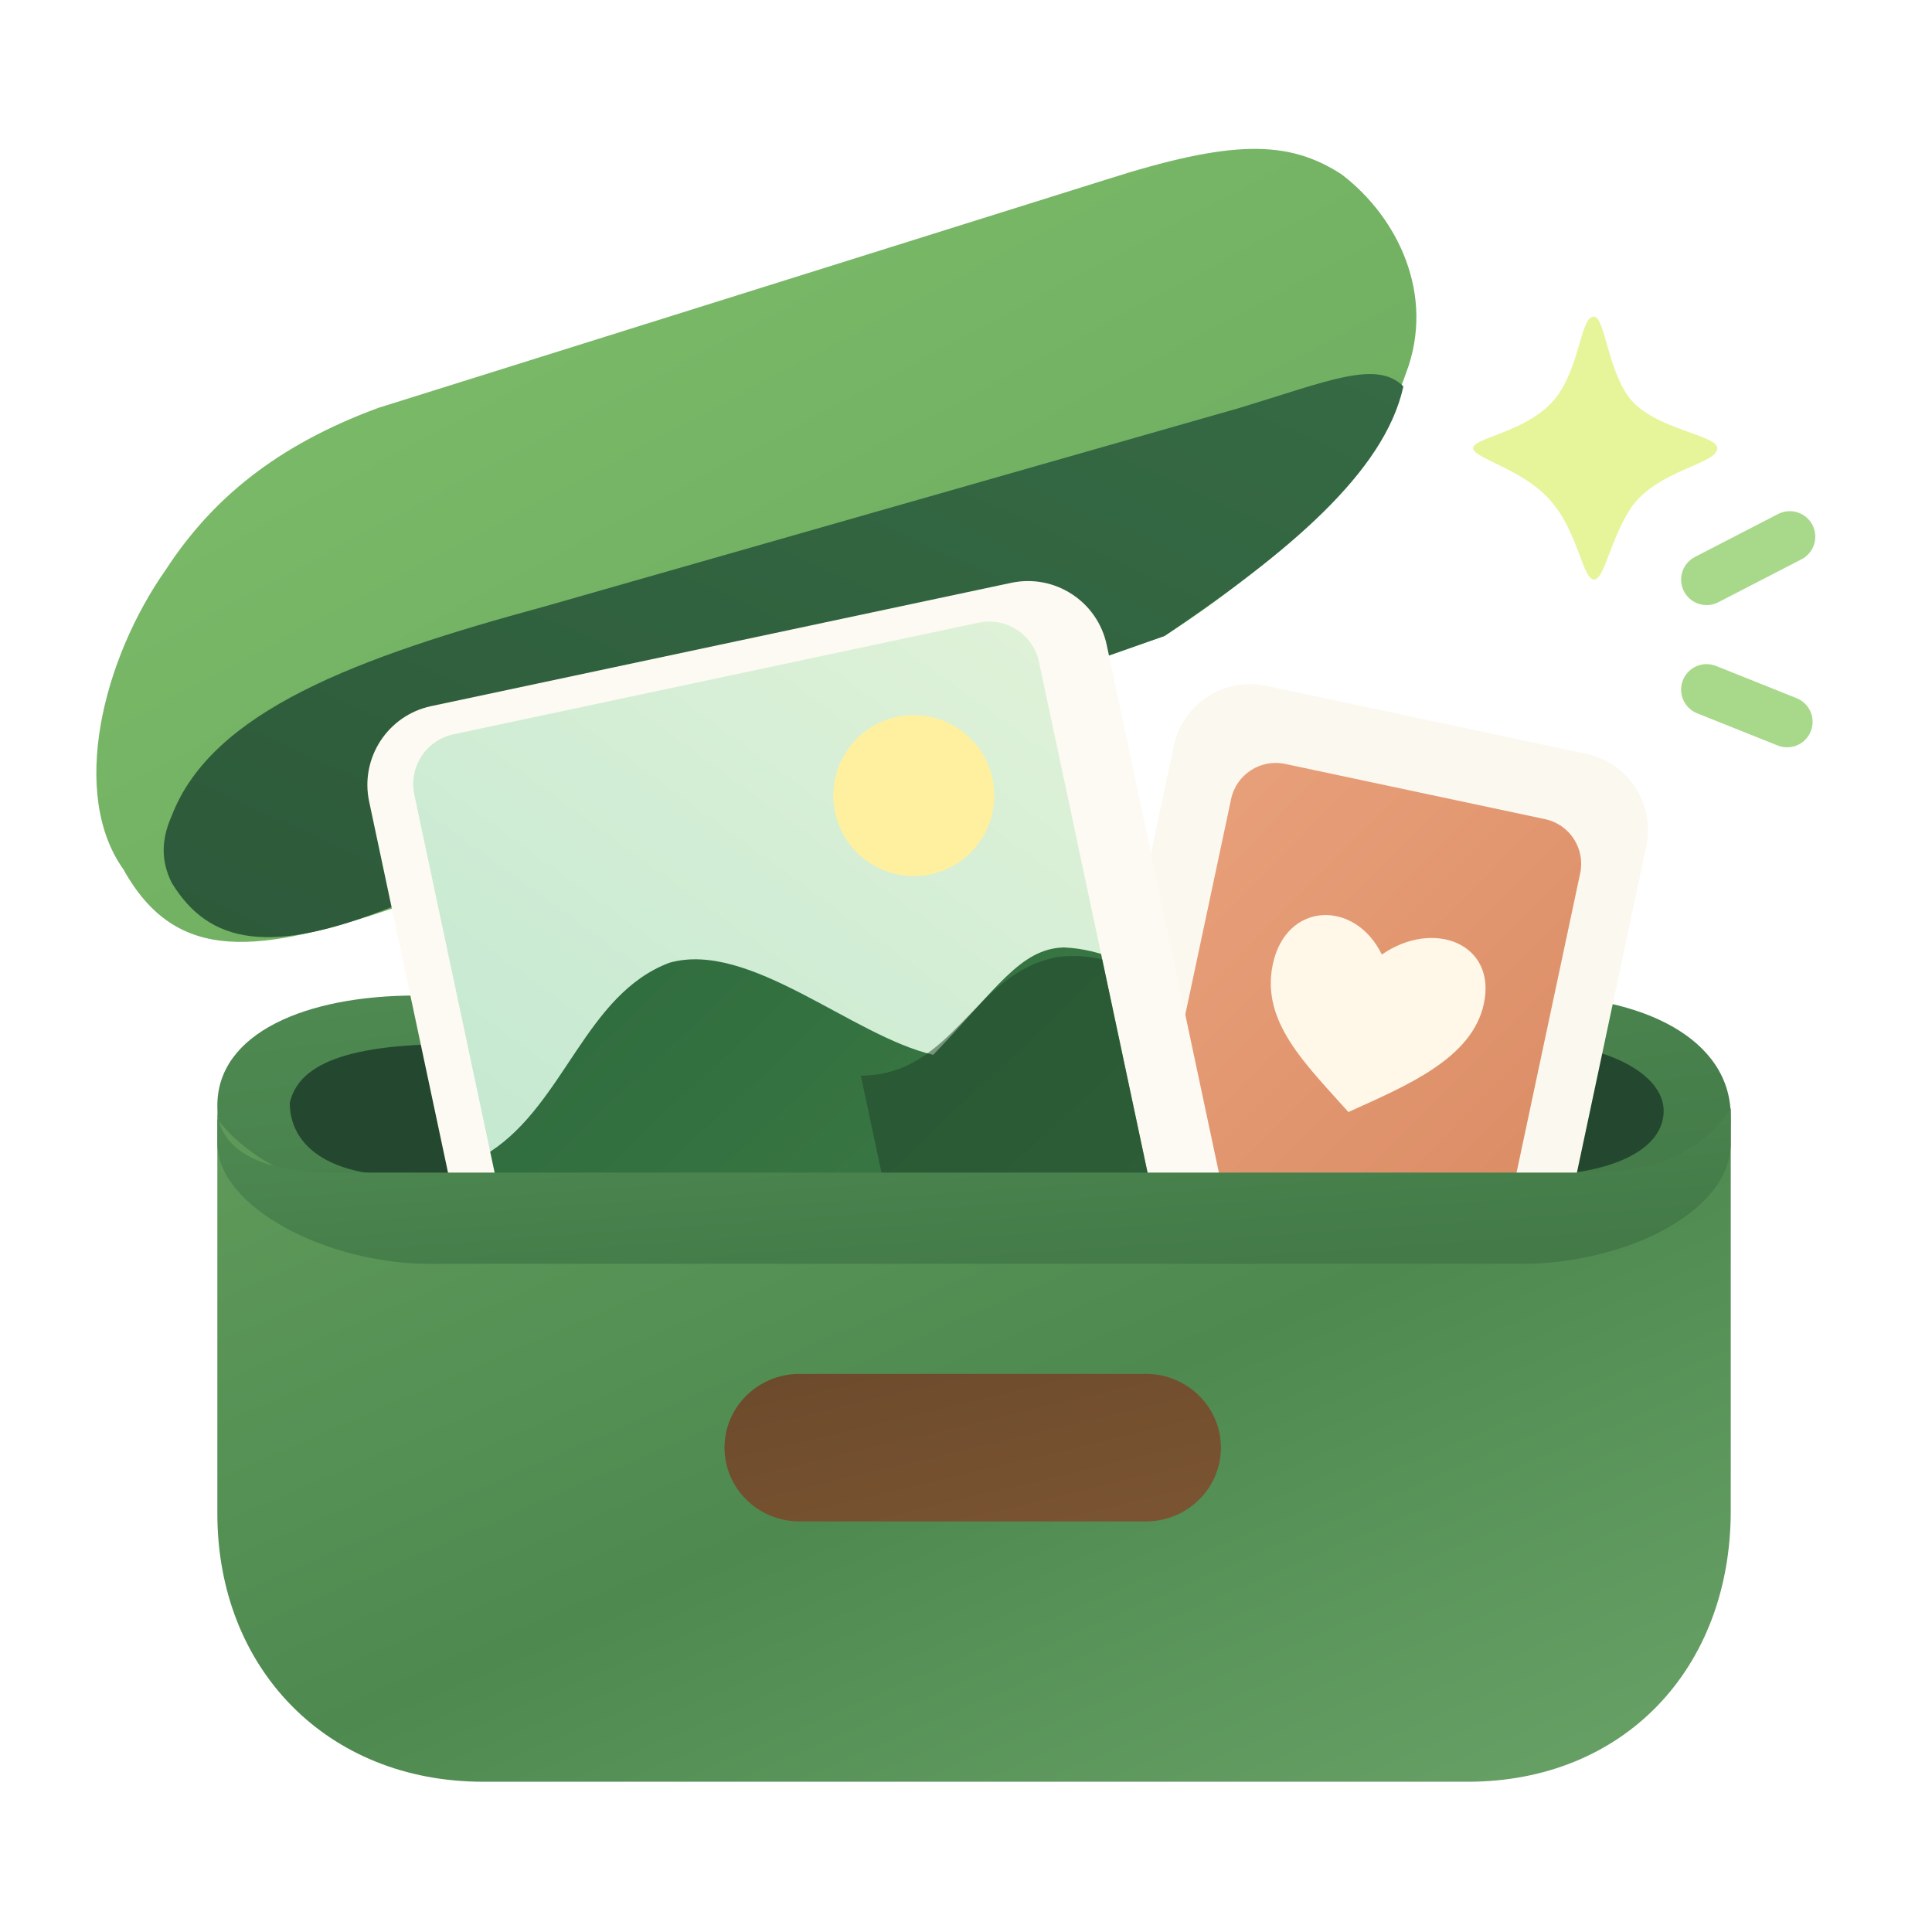
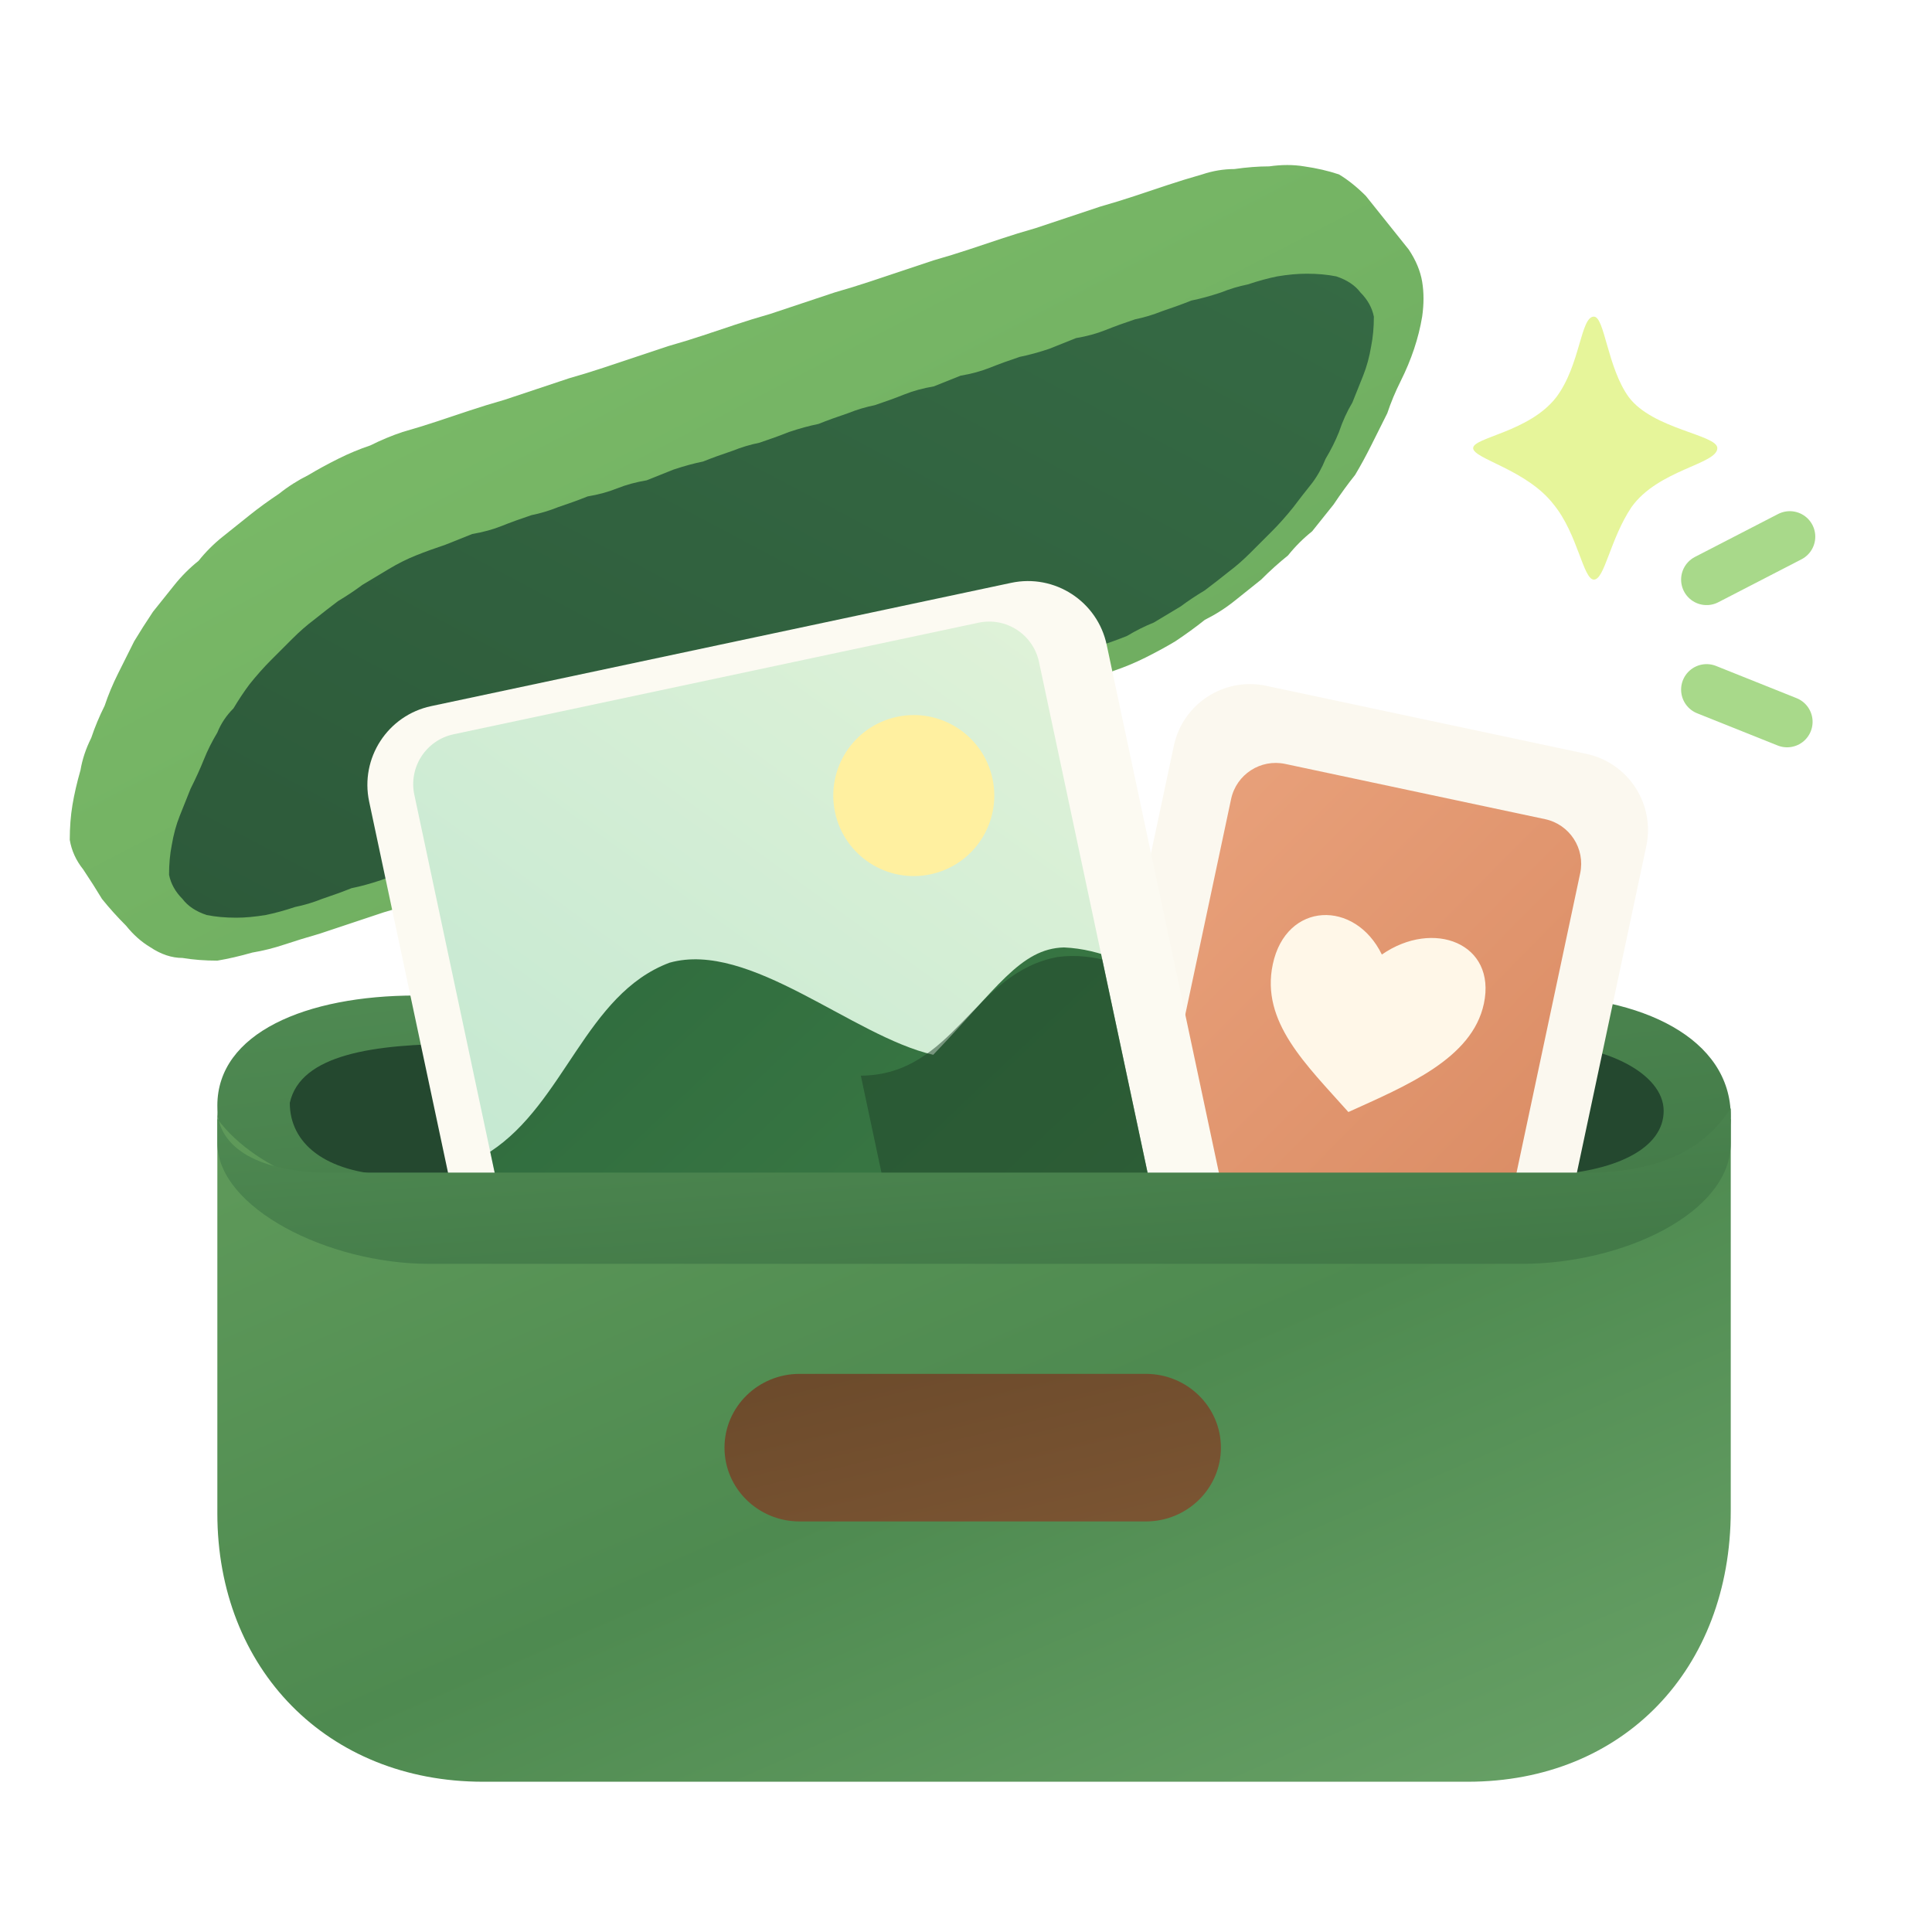
<svg xmlns="http://www.w3.org/2000/svg" viewBox="260 155 720 720" role="img" aria-label="Schuhkarton logo">
  <defs>
    <linearGradient id="sk-lidTop" x1="0" y1="0" x2="0.9" y2="1">
      <stop stop-color="#7fbf6a" />
      <stop offset="1" stop-color="#6aa85e" />
    </linearGradient>
    <linearGradient id="sk-lidInside" x1="0" y1="1" x2="1" y2="0">
      <stop stop-color="#2d5a3a" />
      <stop offset="1" stop-color="#356a44" />
    </linearGradient>
    <linearGradient id="sk-rim" x1="0" y1="0" x2="0.7" y2="1">
      <stop stop-color="#4f8a52" />
      <stop offset="1" stop-color="#437a48" />
    </linearGradient>
    <linearGradient id="sk-box" x1="0" y1="0" x2="1" y2="1">
      <stop stop-color="#5f9a5a" />
      <stop offset="0.5" stop-color="#4e8a50" />
      <stop offset="1" stop-color="#6aa368" />
    </linearGradient>
    <linearGradient id="sk-slot" x1="0" y1="0" x2="0.8" y2="1">
      <stop stop-color="#6b4a2b" />
      <stop offset="1" stop-color="#7a5432" />
    </linearGradient>
    <linearGradient id="sk-sky" x1="0" y1="1" x2="1" y2="0">
      <stop stop-color="#bfe6d0" />
      <stop offset="1" stop-color="#dff2d8" />
    </linearGradient>
    <linearGradient id="sk-mountains" x1="0" y1="0" x2="1" y2="1">
      <stop stop-color="#2f6b3e" />
      <stop offset="1" stop-color="#3f7f46" />
    </linearGradient>
    <linearGradient id="sk-heartBg" x1="0" y1="0" x2="1" y2="1">
      <stop stop-color="#e8a07a" />
      <stop offset="1" stop-color="#d98a62" />
    </linearGradient>
    <clipPath id="sk-scene">
      <rect x="429" y="405" width="238" height="260" rx="19" />
    </clipPath>
    <clipPath id="sk-inbox">
      <rect x="260" y="155" width="720" height="640" />
    </clipPath>
  </defs>
  <g class="lid">
-     <path fill="url(#sk-lidTop)" d="M306 479C286 451 298 401 322 367C339 341 363 321 401 307L672 222C719 207 740 207 760 220C781 236 795 265 784 294C773 326 745 359 694 392L408 493C357 510 326 515 306 479Z" />
-     <path fill="url(#sk-lidInside)" d="M324 459C339 420 393 400 463 381L722 307C755 297 773 289 783 299C776 331 740 361 694 392L406 493C361 511 338 507 324 484C320 476 320 468 324 459Z" />
+     <path fill="url(#sk-lidTop)" d="M777 309Q774 315 771 321Q768 327 765 332Q761 337 757 343Q753 348 749 353Q744 357 740 362Q735 366 730 371Q725 375 720 379Q715 383 709 386Q704 390 698 394Q693 397 687 400Q681 403 675 405Q669 408 663 410Q657 412 651 414Q645 416 639 418Q632 421 626 423Q620 425 614 427Q608 429 601 431Q595 433 589 435Q583 437 577 439Q571 441 564 443Q558 445 552 447Q546 449 540 451Q533 453 527 455Q521 457 515 459Q509 461 502 463Q496 465 490 467Q484 469 478 471Q471 473 465 475Q459 477 453 479Q447 481 441 483Q434 485 428 487Q422 489 416 491Q410 493 403 495Q397 497 391 499Q385 501 379 503Q372 505 366 507Q360 509 354 510Q347 512 341 513Q334 513 328 512Q322 512 316 508Q311 505 307 500Q302 495 298 490Q295 485 291 479Q287 474 286 468Q286 461 287 455Q288 449 290 442Q291 436 294 430Q296 424 299 418Q301 412 304 406Q307 400 310 394Q313 389 317 383Q321 378 325 373Q329 368 334 364Q338 359 343 355Q348 351 353 347Q358 343 364 339Q369 335 375 332Q380 329 386 326Q392 323 398 321Q404 318 410 316Q417 314 423 312Q429 310 435 308Q441 306 448 304Q454 302 460 300Q466 298 472 296Q479 294 485 292Q491 290 497 288Q503 286 509 284Q516 282 522 280Q528 278 534 276Q540 274 547 272Q553 270 559 268Q565 266 571 264Q578 262 584 260Q590 258 596 256Q602 254 608 252Q615 250 621 248Q627 246 633 244Q639 242 646 240Q652 238 658 236Q664 234 670 232Q677 230 683 228Q689 226 695 224Q701 222 708 220Q714 218 720 218Q727 217 733 217Q740 216 746 217Q753 218 759 220Q764 223 769 228Q773 233 777 238Q781 243 785 248Q789 254 790 260Q791 266 790 273Q789 279 787 285Q785 291 782 297Q779 303 777 309Z" />
+     <path fill="url(#sk-lidInside)" d="M759 316Q757 321 754 326Q752 331 749 335Q745 340 742 344Q738 349 734 353Q730 357 726 361Q722 365 718 368Q713 372 709 375Q704 378 700 381Q695 384 690 387Q685 389 680 392Q675 394 669 396Q664 398 659 400Q653 401 648 403Q643 405 637 407Q632 408 627 410Q621 412 616 413Q610 415 605 417Q600 419 594 420Q589 422 584 424Q578 426 573 427Q568 429 562 431Q557 433 552 434Q546 436 541 438Q536 440 530 441Q525 443 519 445Q514 447 509 448Q503 450 498 452Q493 453 487 455Q482 457 477 459Q471 460 466 462Q461 464 455 466Q450 467 445 469Q439 471 434 473Q428 474 423 476Q418 478 412 480Q407 481 402 483Q396 485 391 486Q386 488 380 490Q375 492 370 493Q364 495 359 496Q353 497 348 497Q342 497 337 496Q331 494 328 490Q324 486 323 481Q323 475 324 470Q325 464 327 459Q329 454 331 449Q334 443 336 438Q338 433 341 428Q343 423 347 419Q350 414 353 410Q357 405 361 401Q365 397 369 393Q373 389 377 386Q382 382 386 379Q391 376 395 373Q400 370 405 367Q410 364 415 362Q420 360 426 358Q431 356 436 354Q442 353 447 351Q452 349 458 347Q463 346 468 344Q474 342 479 340Q485 339 490 337Q495 335 501 334Q506 332 511 330Q517 328 522 327Q527 325 533 323Q538 321 543 320Q549 318 554 316Q560 314 565 313Q570 311 576 309Q581 307 586 306Q592 304 597 302Q602 300 608 299Q613 297 618 295Q624 294 629 292Q634 290 640 288Q645 287 651 285Q656 283 661 281Q667 280 672 278Q677 276 683 274Q688 273 693 271Q699 269 704 267Q709 266 715 264Q720 262 725 261Q731 259 736 258Q742 257 747 257Q753 257 758 258Q764 260 767 264Q771 268 772 273Q772 279 771 284Q770 290 768 295Q766 300 764 305Q761 310 759 316Z" />
  </g>
  <path fill="url(#sk-rim)" d="M341 567C341 540 374 526 415 526H831C872 526 905 542 905 571C905 598 870 626 823 626H423C376 626 341 599 341 567Z" />
  <path fill="#24482f" d="M368 566C372 548 399 544 432 544H833C858 544 880 555 880 569C880 583 862 592 835 593H406C381 592 368 581 368 566Z" />
  <g clip-path="url(#sk-inbox)">
    <g class="p2">
      <g transform="rotate(12 771 515)">
        <rect x="682" y="421" width="180" height="255" rx="29" fill="#fbf8ef" />
        <rect x="707" y="448" width="133" height="208" rx="17" fill="url(#sk-heartBg)" />
        <path fill="#fff7e8" d="M774 510C760 492 735 498 735 522C735 544 755 556 774 570C793 556 815 541 815 520C815 497 790 493 774 510Z" />
      </g>
    </g>
    <g class="p1">
      <g transform="rotate(-12 551 507)">
        <rect x="412" y="393" width="281" height="307" rx="30" fill="#fcfaf2" />
        <g clip-path="url(#sk-scene)">
          <rect x="429" y="405" width="238" height="260" rx="19" fill="url(#sk-sky)" />
          <circle cx="611" cy="463" r="30" fill="#fff0a0" />
          <path fill="url(#sk-mountains)" d="M429 560C460 548 476 510 509 505C540 503 570 546 598 559C626 540 638 527 654 530C681 537 696 564 712 572L712 678H429Z" />
          <path fill="#1d3f27" opacity="0.5" d="M570 561C604 568 619 532 651 533C678 535 699 564 712 576V678H570Z" />
        </g>
      </g>
    </g>
  </g>
  <path fill="url(#sk-box)" d="M341 572C356 592 388 603 419 603H827C862 603 891 589 905 572V718C905 777 865 819 807 819H440C382 819 341 777 341 719Z" />
  <path fill="url(#sk-rim)" d="M341 568C341 583 357 592 383 592H855C881 591 896 582 905 568V581C905 607 865 626 827 626H420C382 626 341 605 341 581Z" />
  <rect x="530" y="667" width="185" height="55" rx="28" fill="url(#sk-slot)" />
  <path class="star" fill="#e6f59a" d="M854 273C858 273 859 292 867 303C876 315 900 317 900 322C900 328 878 330 868 344C860 356 858 371 854 371C850 371 848 354 839 343C829 330 809 326 809 322C809 318 830 316 840 303C849 291 849 273 854 273Z" />
  <path class="rays" d="M896 371L927 355M896 412L926 424" fill="none" stroke="#a8d98a" stroke-width="19" stroke-linecap="round" />
</svg>
